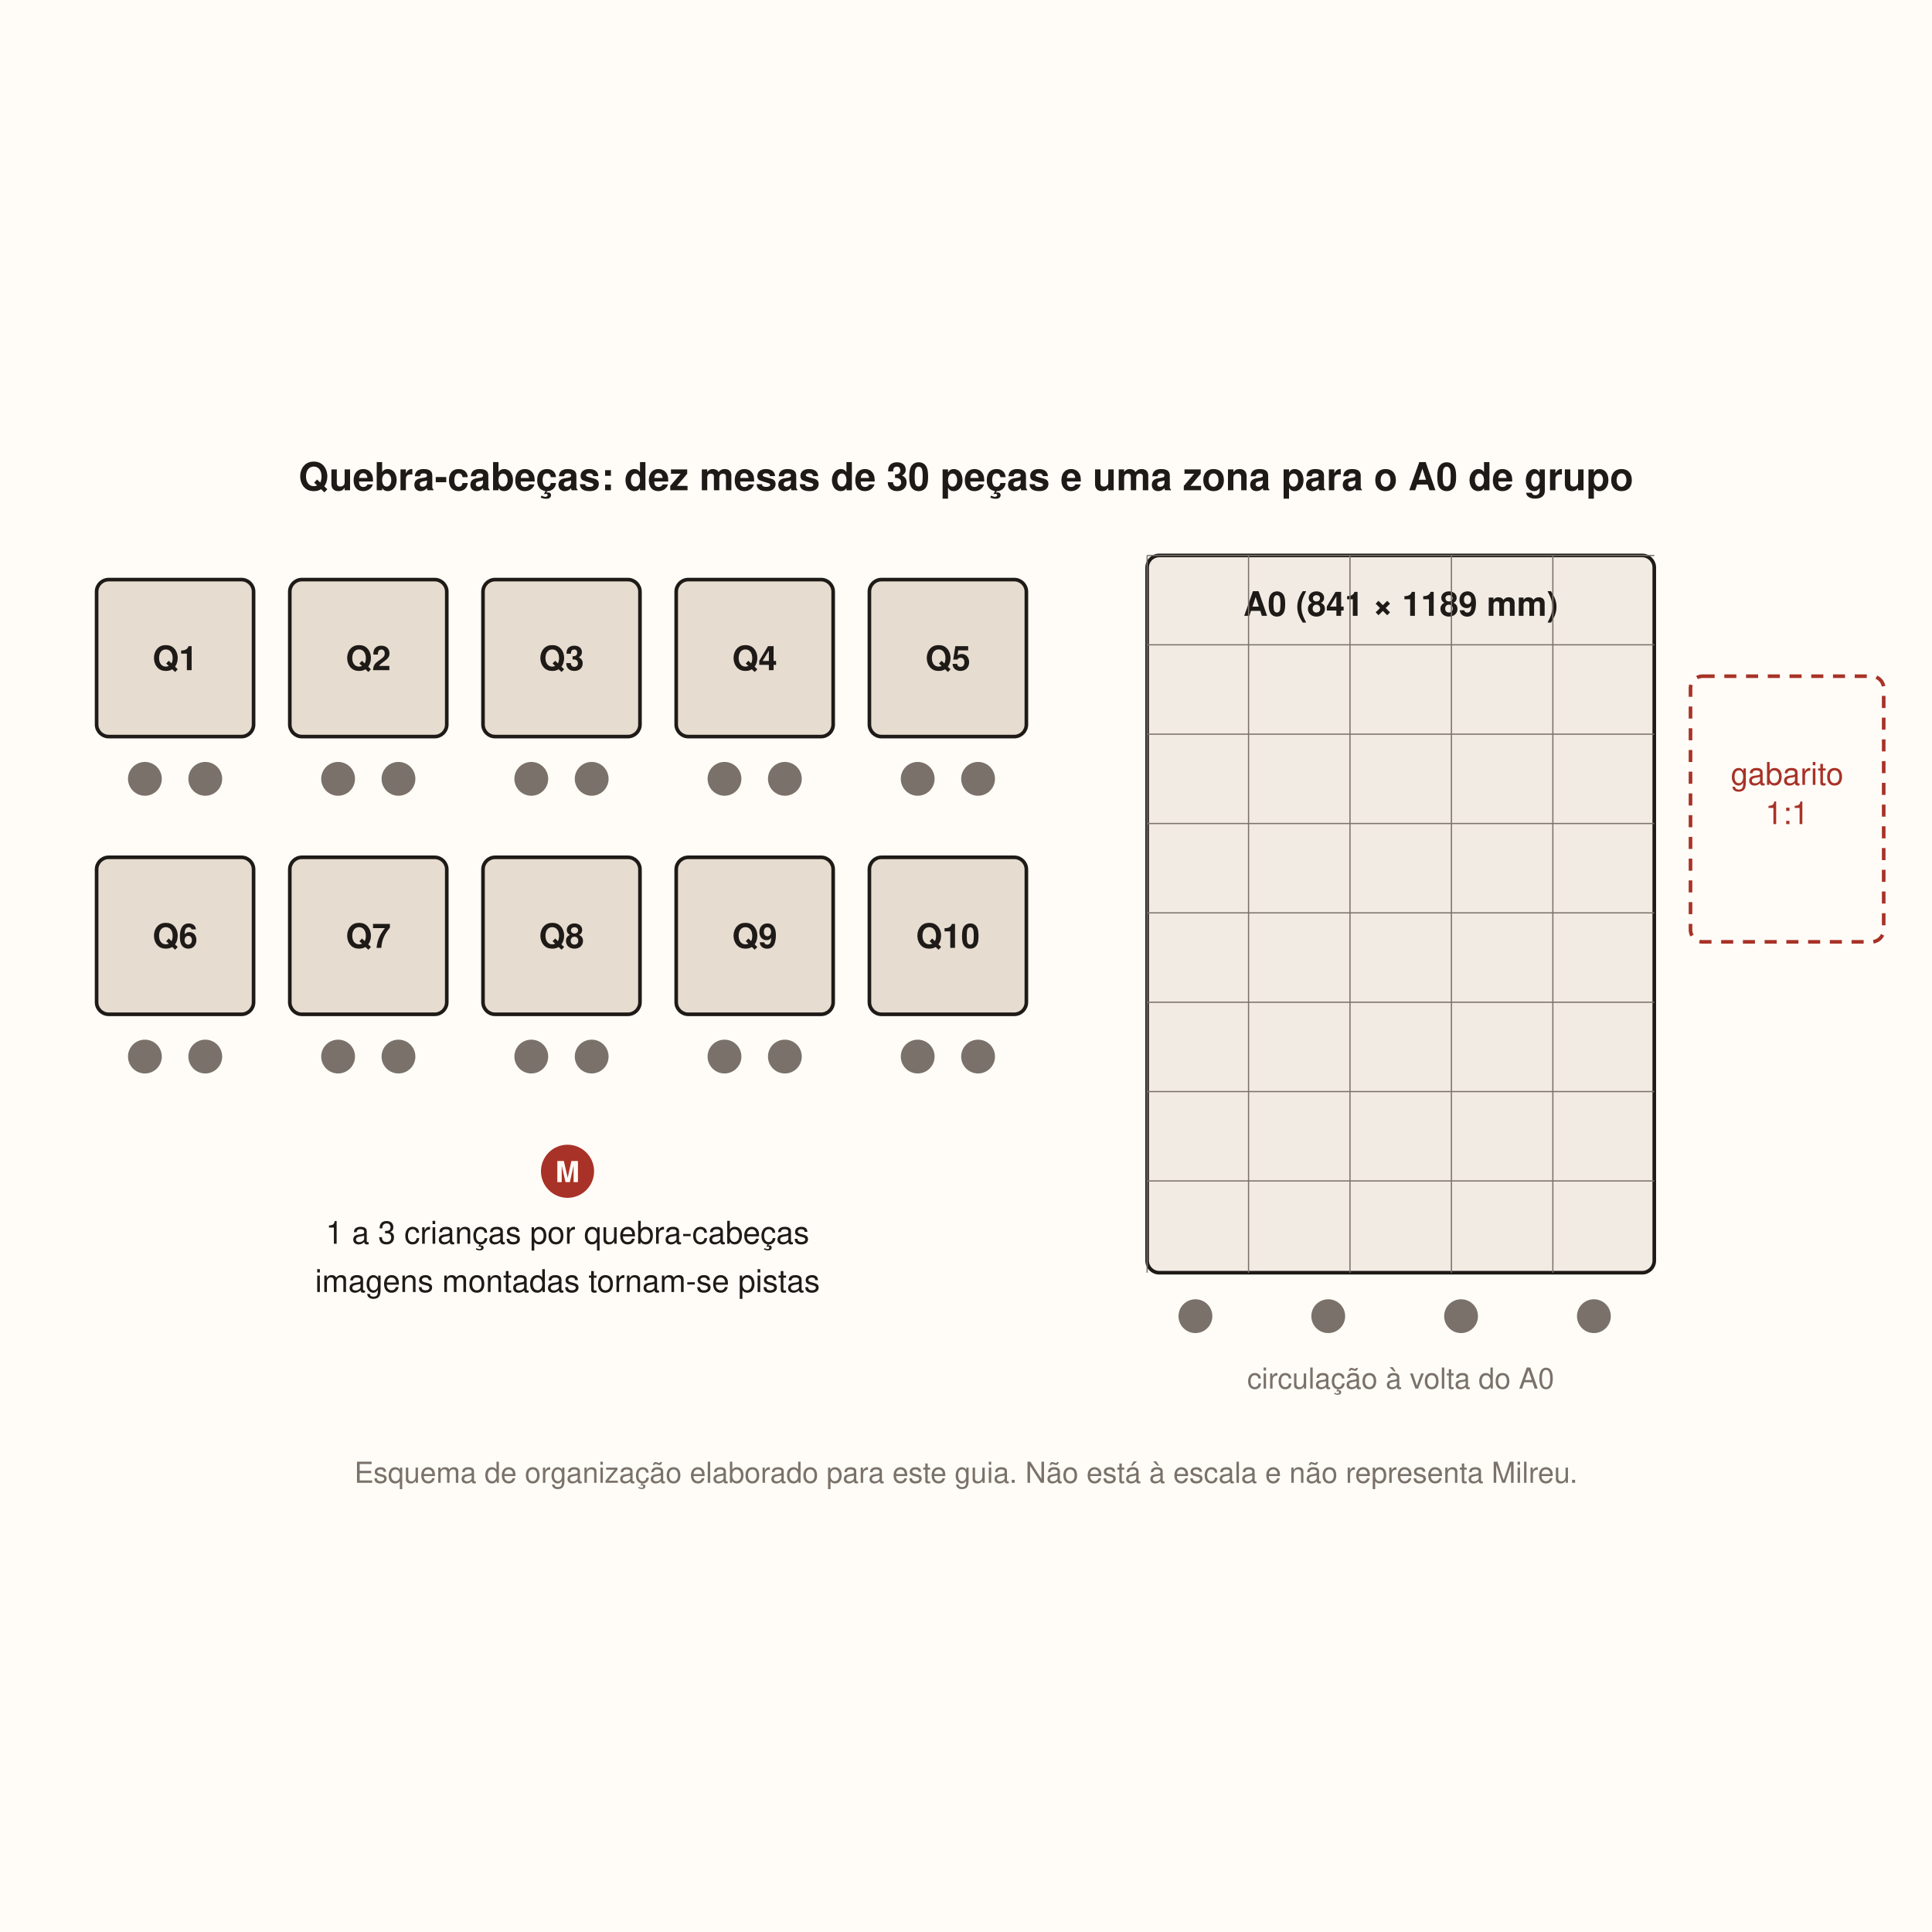
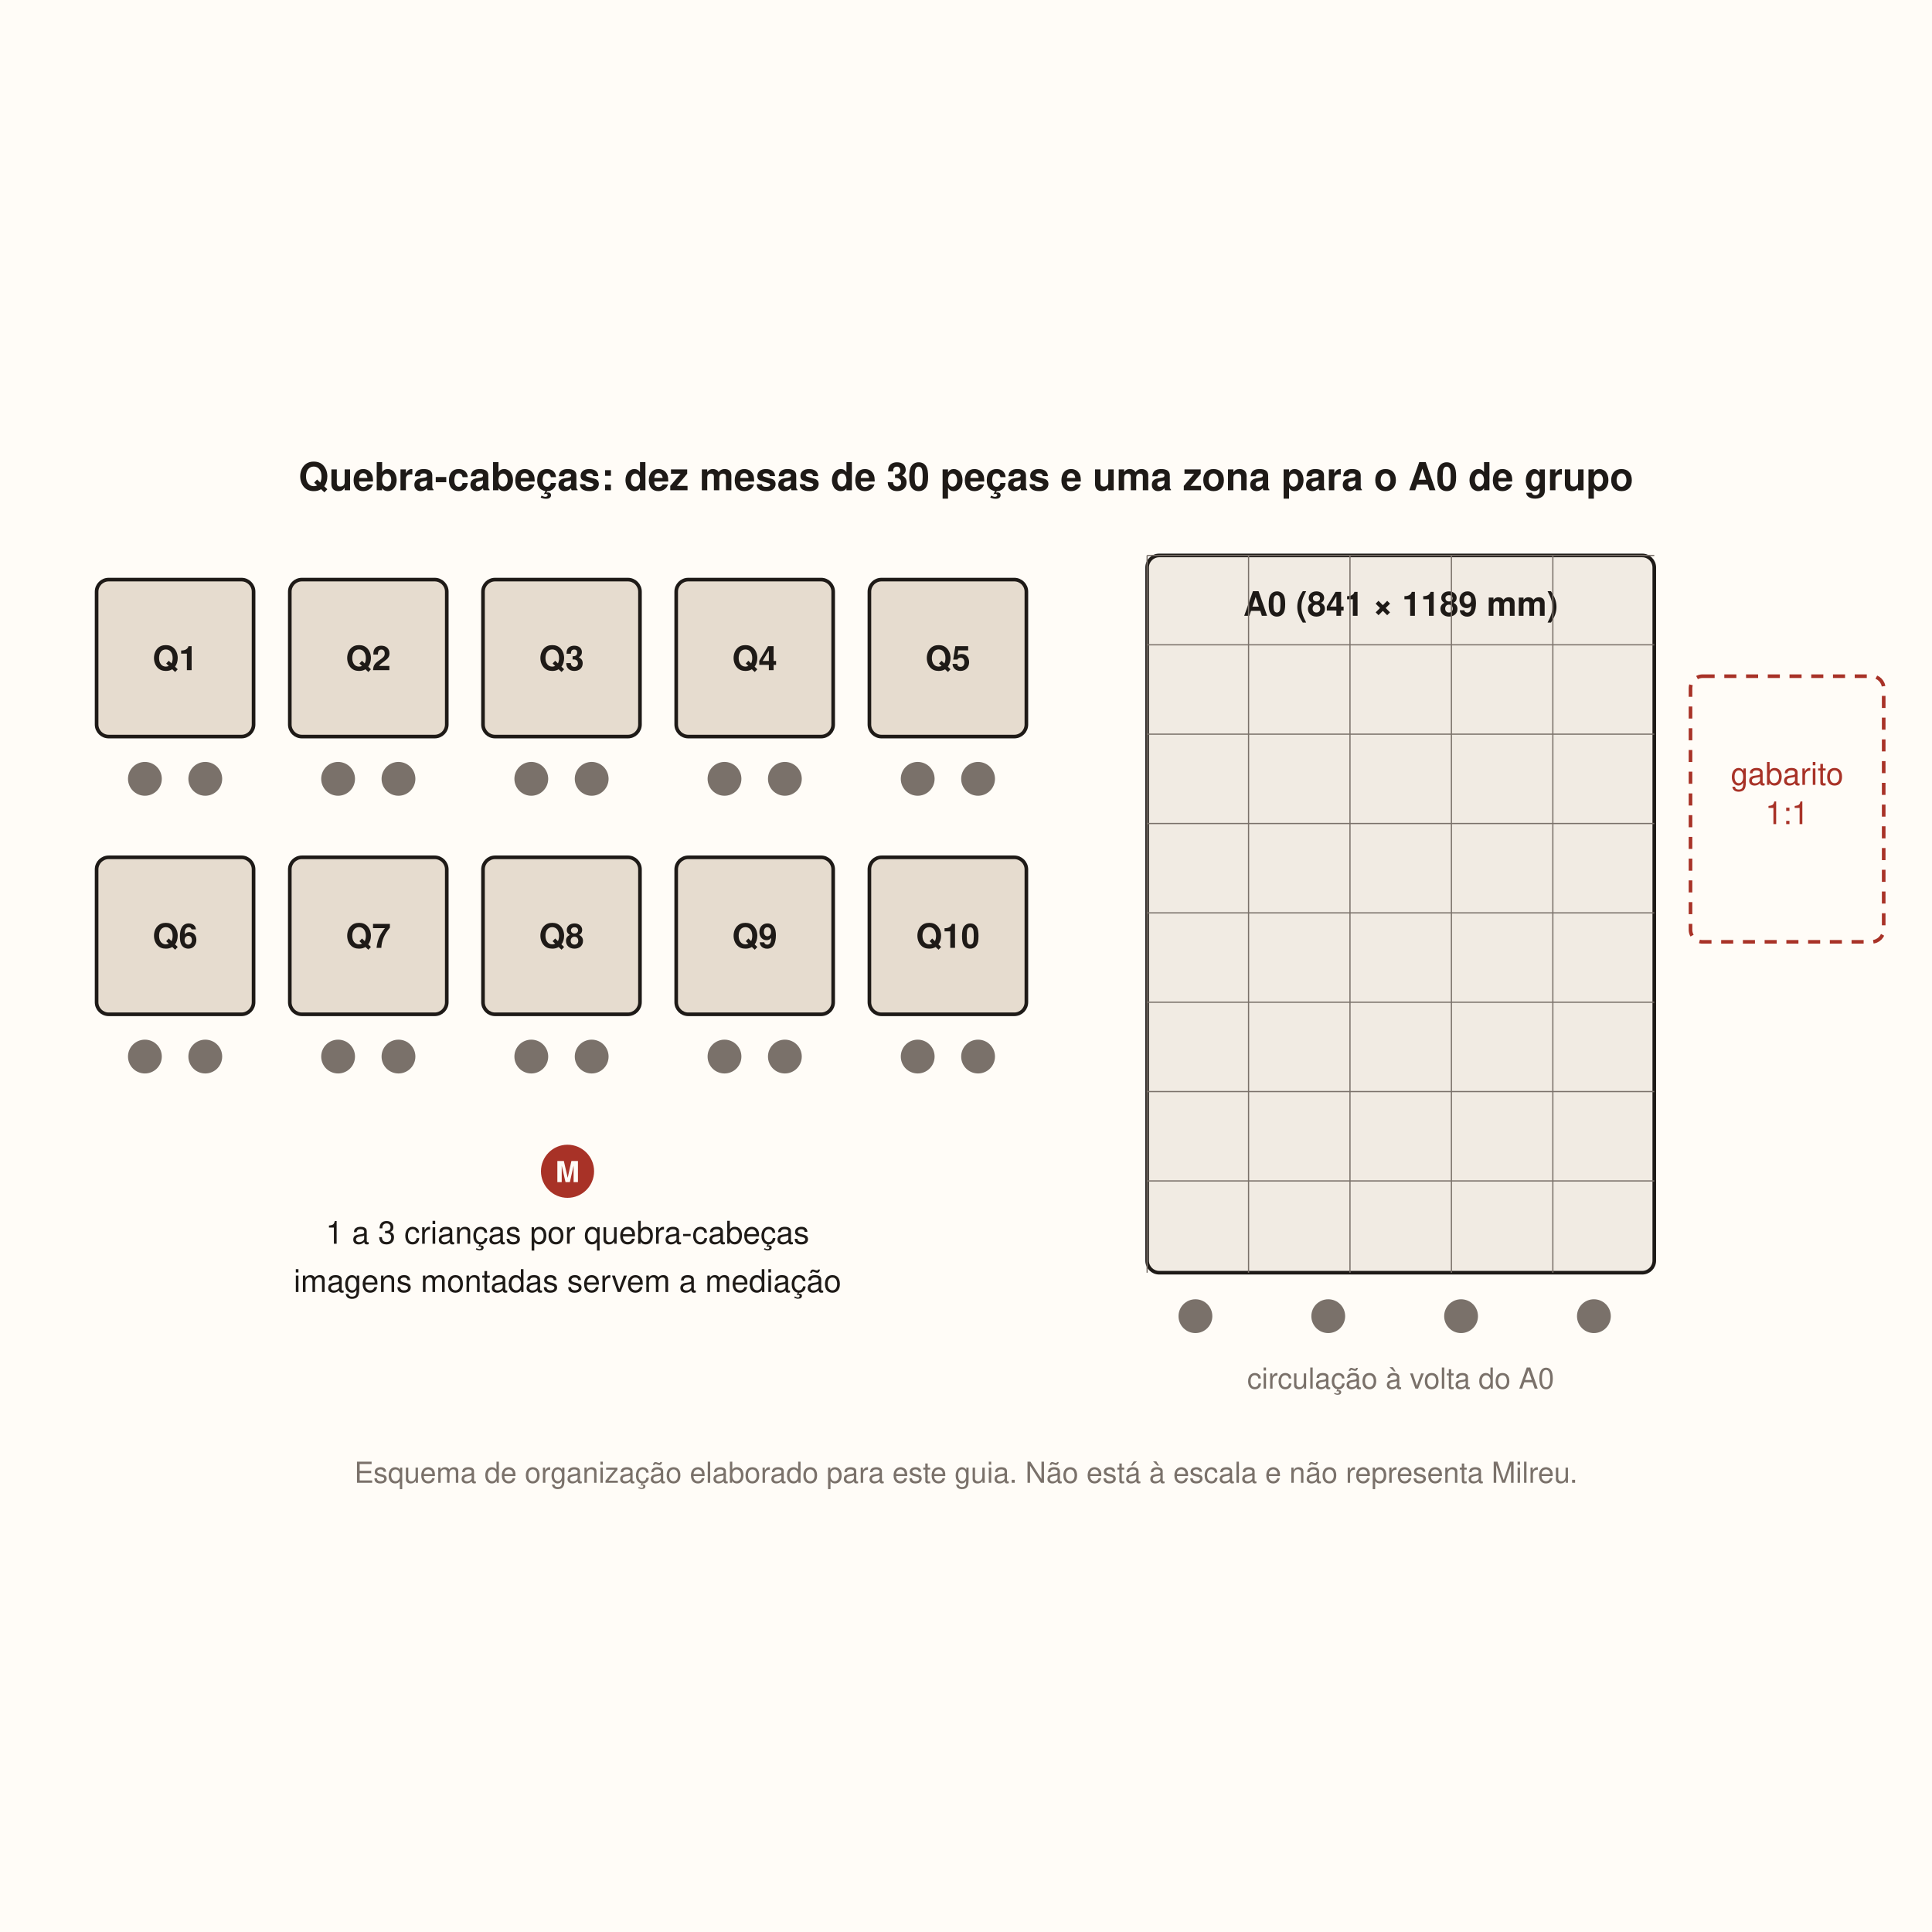
<svg xmlns="http://www.w3.org/2000/svg" width="1600" height="1600" viewBox="0 0 1600 1600">
  <defs>
    <marker id="seta" markerWidth="12" markerHeight="12" refX="10" refY="6" orient="auto">
      <path d="M0,0 L12,6 L0,12 z" fill="#1E1A17" />
    </marker>
  </defs>
  <rect width="1600" height="1600" fill="#FFFCF7" />
  <text x="800.0" y="406.0" font-family="Helvetica, Arial, sans-serif" font-size="32" fill="#1E1A17" text-anchor="middle" font-weight="bold">Quebra-cabeças: dez mesas de 30 peças e uma zona para o A0 de grupo</text>
  <rect x="80" y="480.0" width="130" height="130" rx="10" fill="#E6DCCF" stroke="#1E1A17" stroke-width="3" />
  <text x="145" y="555.0" font-family="Helvetica, Arial, sans-serif" font-size="28" fill="#1E1A17" text-anchor="middle" font-weight="bold">Q1</text>
  <circle cx="120" cy="645.0" r="14" fill="#7A716A" stroke="none" stroke-width="3" />
  <circle cx="170" cy="645.0" r="14" fill="#7A716A" stroke="none" stroke-width="3" />
  <rect x="240" y="480.0" width="130" height="130" rx="10" fill="#E6DCCF" stroke="#1E1A17" stroke-width="3" />
  <text x="305" y="555.0" font-family="Helvetica, Arial, sans-serif" font-size="28" fill="#1E1A17" text-anchor="middle" font-weight="bold">Q2</text>
  <circle cx="280" cy="645.0" r="14" fill="#7A716A" stroke="none" stroke-width="3" />
  <circle cx="330" cy="645.0" r="14" fill="#7A716A" stroke="none" stroke-width="3" />
  <rect x="400" y="480.0" width="130" height="130" rx="10" fill="#E6DCCF" stroke="#1E1A17" stroke-width="3" />
  <text x="465" y="555.0" font-family="Helvetica, Arial, sans-serif" font-size="28" fill="#1E1A17" text-anchor="middle" font-weight="bold">Q3</text>
  <circle cx="440" cy="645.0" r="14" fill="#7A716A" stroke="none" stroke-width="3" />
  <circle cx="490" cy="645.0" r="14" fill="#7A716A" stroke="none" stroke-width="3" />
  <rect x="560" y="480.0" width="130" height="130" rx="10" fill="#E6DCCF" stroke="#1E1A17" stroke-width="3" />
  <text x="625" y="555.0" font-family="Helvetica, Arial, sans-serif" font-size="28" fill="#1E1A17" text-anchor="middle" font-weight="bold">Q4</text>
  <circle cx="600" cy="645.0" r="14" fill="#7A716A" stroke="none" stroke-width="3" />
  <circle cx="650" cy="645.0" r="14" fill="#7A716A" stroke="none" stroke-width="3" />
  <rect x="720" y="480.0" width="130" height="130" rx="10" fill="#E6DCCF" stroke="#1E1A17" stroke-width="3" />
  <text x="785" y="555.0" font-family="Helvetica, Arial, sans-serif" font-size="28" fill="#1E1A17" text-anchor="middle" font-weight="bold">Q5</text>
  <circle cx="760" cy="645.0" r="14" fill="#7A716A" stroke="none" stroke-width="3" />
  <circle cx="810" cy="645.0" r="14" fill="#7A716A" stroke="none" stroke-width="3" />
  <rect x="80" y="710.0" width="130" height="130" rx="10" fill="#E6DCCF" stroke="#1E1A17" stroke-width="3" />
  <text x="145" y="785.0" font-family="Helvetica, Arial, sans-serif" font-size="28" fill="#1E1A17" text-anchor="middle" font-weight="bold">Q6</text>
  <circle cx="120" cy="875.0" r="14" fill="#7A716A" stroke="none" stroke-width="3" />
  <circle cx="170" cy="875.0" r="14" fill="#7A716A" stroke="none" stroke-width="3" />
  <rect x="240" y="710.0" width="130" height="130" rx="10" fill="#E6DCCF" stroke="#1E1A17" stroke-width="3" />
  <text x="305" y="785.0" font-family="Helvetica, Arial, sans-serif" font-size="28" fill="#1E1A17" text-anchor="middle" font-weight="bold">Q7</text>
  <circle cx="280" cy="875.0" r="14" fill="#7A716A" stroke="none" stroke-width="3" />
  <circle cx="330" cy="875.0" r="14" fill="#7A716A" stroke="none" stroke-width="3" />
  <rect x="400" y="710.0" width="130" height="130" rx="10" fill="#E6DCCF" stroke="#1E1A17" stroke-width="3" />
  <text x="465" y="785.0" font-family="Helvetica, Arial, sans-serif" font-size="28" fill="#1E1A17" text-anchor="middle" font-weight="bold">Q8</text>
  <circle cx="440" cy="875.0" r="14" fill="#7A716A" stroke="none" stroke-width="3" />
  <circle cx="490" cy="875.0" r="14" fill="#7A716A" stroke="none" stroke-width="3" />
  <rect x="560" y="710.0" width="130" height="130" rx="10" fill="#E6DCCF" stroke="#1E1A17" stroke-width="3" />
  <text x="625" y="785.0" font-family="Helvetica, Arial, sans-serif" font-size="28" fill="#1E1A17" text-anchor="middle" font-weight="bold">Q9</text>
  <circle cx="600" cy="875.0" r="14" fill="#7A716A" stroke="none" stroke-width="3" />
  <circle cx="650" cy="875.0" r="14" fill="#7A716A" stroke="none" stroke-width="3" />
  <rect x="720" y="710.0" width="130" height="130" rx="10" fill="#E6DCCF" stroke="#1E1A17" stroke-width="3" />
  <text x="785" y="785.0" font-family="Helvetica, Arial, sans-serif" font-size="28" fill="#1E1A17" text-anchor="middle" font-weight="bold">Q10</text>
  <circle cx="760" cy="875.0" r="14" fill="#7A716A" stroke="none" stroke-width="3" />
  <circle cx="810" cy="875.0" r="14" fill="#7A716A" stroke="none" stroke-width="3" />
  <circle cx="470" cy="970.0" r="22" fill="#A83227" stroke="none" stroke-width="3" />
  <text x="470" y="979.0" font-family="Helvetica, Arial, sans-serif" font-size="24" fill="#FFFCF7" text-anchor="middle" font-weight="bold">M</text>
  <rect x="950" y="460.0" width="420" height="594" rx="10" fill="#F1EBE3" stroke="#1E1A17" stroke-width="3" />
  <text x="1160" y="510.0" font-family="Helvetica, Arial, sans-serif" font-size="28" fill="#1E1A17" text-anchor="middle" font-weight="bold">A0 (841 × 1189 mm)</text>
  <line x1="950" y1="460.0" x2="950" y2="1054.0" stroke="#7A716A" stroke-width="1" />
  <line x1="1034" y1="460.0" x2="1034" y2="1054.0" stroke="#7A716A" stroke-width="1" />
  <line x1="1118" y1="460.0" x2="1118" y2="1054.0" stroke="#7A716A" stroke-width="1" />
  <line x1="1202" y1="460.0" x2="1202" y2="1054.0" stroke="#7A716A" stroke-width="1" />
  <line x1="1286" y1="460.0" x2="1286" y2="1054.0" stroke="#7A716A" stroke-width="1" />
  <line x1="950" y1="460.0" x2="1370" y2="460.0" stroke="#7A716A" stroke-width="1" />
  <line x1="950" y1="534.0" x2="1370" y2="534.0" stroke="#7A716A" stroke-width="1" />
  <line x1="950" y1="608.0" x2="1370" y2="608.0" stroke="#7A716A" stroke-width="1" />
  <line x1="950" y1="682.0" x2="1370" y2="682.0" stroke="#7A716A" stroke-width="1" />
  <line x1="950" y1="756.0" x2="1370" y2="756.0" stroke="#7A716A" stroke-width="1" />
  <line x1="950" y1="830.0" x2="1370" y2="830.0" stroke="#7A716A" stroke-width="1" />
  <line x1="950" y1="904.0" x2="1370" y2="904.0" stroke="#7A716A" stroke-width="1" />
  <line x1="950" y1="978.0" x2="1370" y2="978.0" stroke="#7A716A" stroke-width="1" />
  <rect x="1400" y="560.0" width="160" height="220" rx="10" fill="#FFFCF7" stroke="#A83227" stroke-width="3" stroke-dasharray="10 8" />
  <text x="1480" y="650.0" font-family="Helvetica, Arial, sans-serif" font-size="26" fill="#A83227" text-anchor="middle" font-weight="normal">gabarito</text>
  <text x="1480" y="682.5" font-family="Helvetica, Arial, sans-serif" font-size="26" fill="#A83227" text-anchor="middle" font-weight="normal">1:1</text>
  <circle cx="990" cy="1090.0" r="14" fill="#7A716A" stroke="none" stroke-width="3" />
  <circle cx="1100" cy="1090.0" r="14" fill="#7A716A" stroke="none" stroke-width="3" />
  <circle cx="1210" cy="1090.0" r="14" fill="#7A716A" stroke="none" stroke-width="3" />
  <circle cx="1320" cy="1090.0" r="14" fill="#7A716A" stroke="none" stroke-width="3" />
  <text x="1160" y="1150.0" font-family="Helvetica, Arial, sans-serif" font-size="24" fill="#7A716A" text-anchor="middle" font-weight="normal">circulação à volta do A0</text>
  <text x="470" y="1030.0" font-family="Helvetica, Arial, sans-serif" font-size="26" fill="#1E1A17" text-anchor="middle" font-weight="normal">1 a 3 crianças por quebra-cabeças</text>
-   <text x="470" y="1070.0" font-family="Helvetica, Arial, sans-serif" font-size="26" fill="#1E1A17" text-anchor="middle" font-weight="normal">imagens montadas tornam-se pistas</text>
+   <text x="470" y="1070.0" font-family="Helvetica, Arial, sans-serif" font-size="26" fill="#1E1A17" text-anchor="middle" font-weight="normal">imagens montadas servem a mediação</text>
  <text x="800.0" y="1228.0" font-family="Helvetica, Arial, sans-serif" font-size="24" fill="#7A716A" text-anchor="middle" font-weight="normal">Esquema de organização elaborado para este guia. Não está à escala e não representa Milreu.</text>
</svg>
